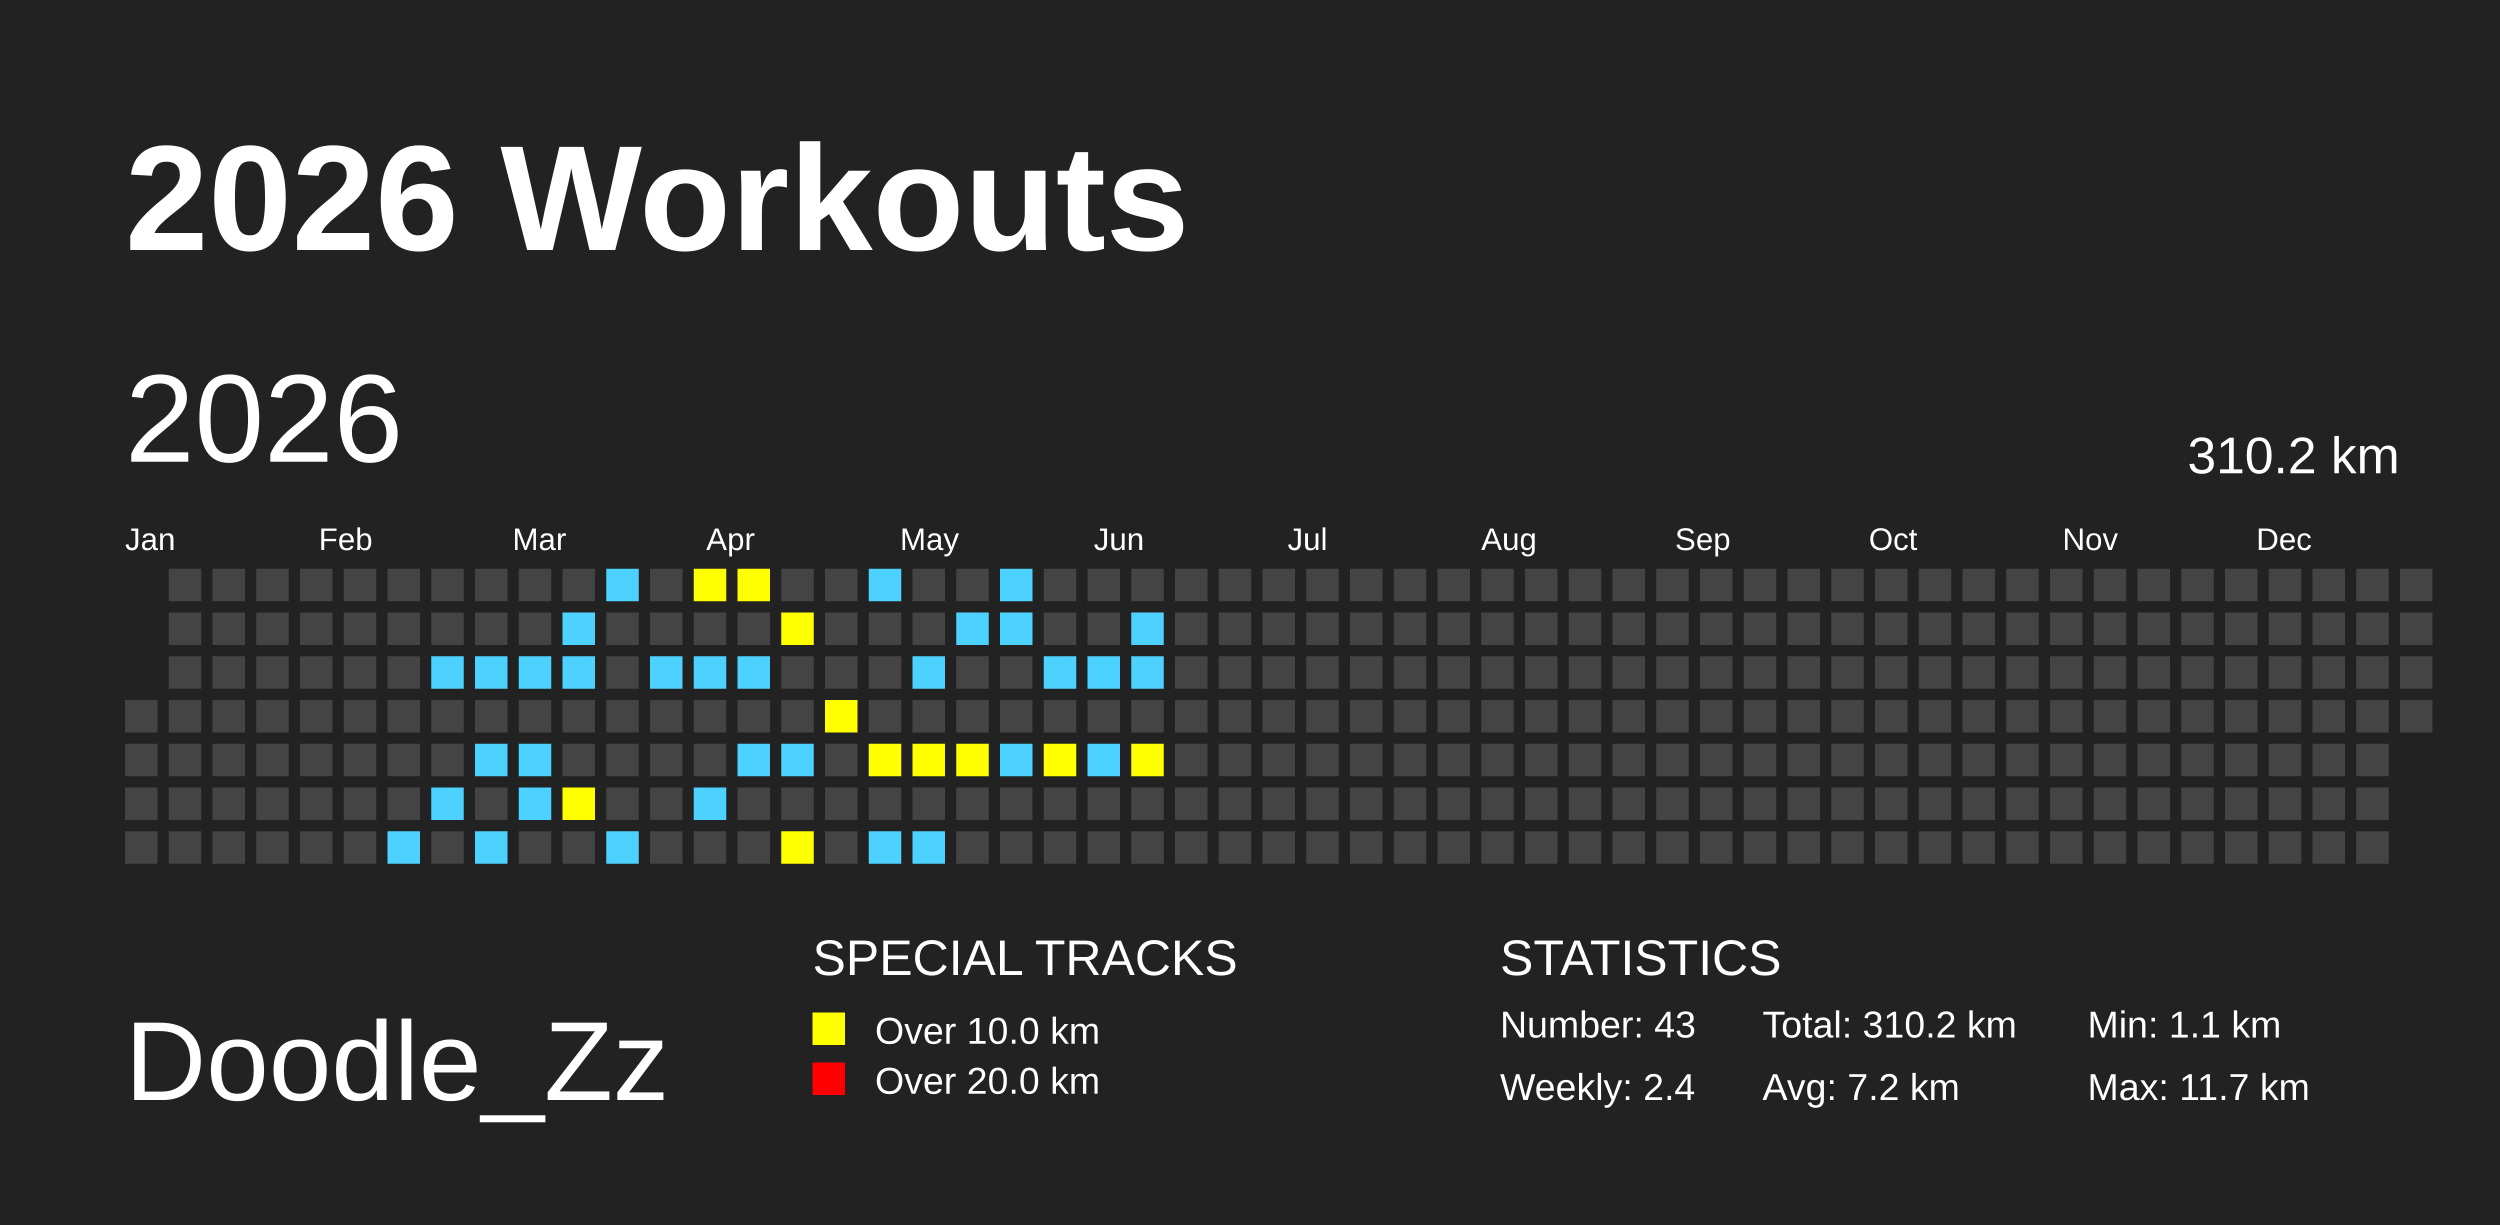
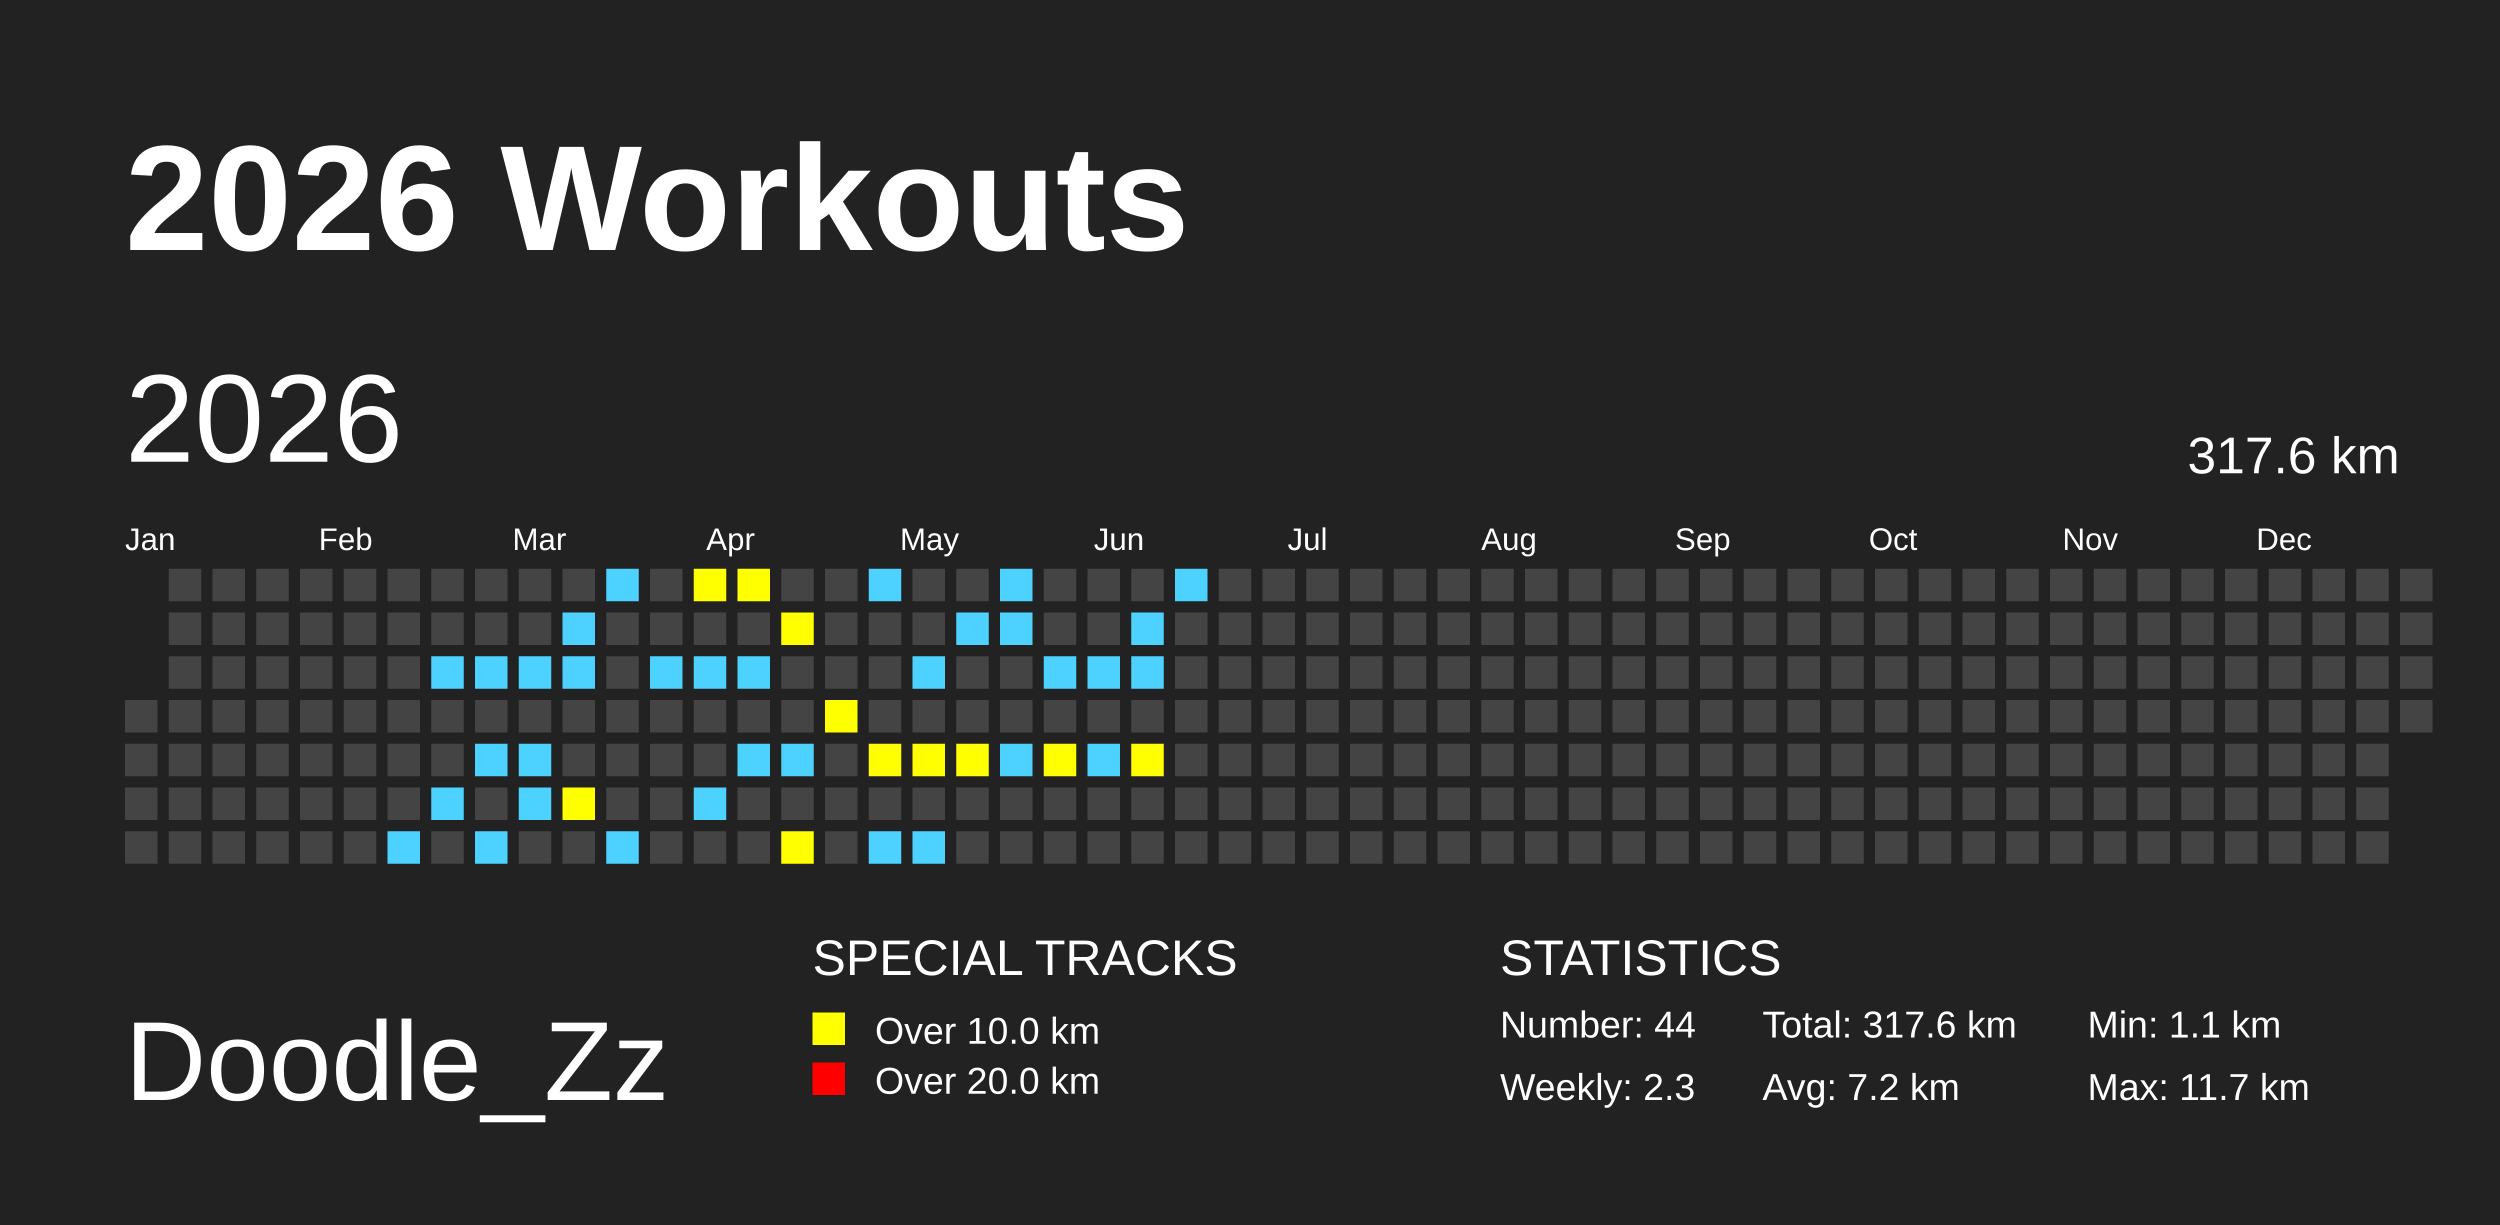
<svg xmlns="http://www.w3.org/2000/svg" baseProfile="full" height="98mm" version="1.1" viewBox="0,0,200,98" width="200mm">
  <defs />
  <rect fill="#222222" height="98" width="200" x="0" y="0" />
  <text fill="#FFFFFF" style="font-size:12px; font-family:Arial; font-weight:bold;" x="10" y="20">2026 Workouts</text>
  <text fill="#FFFFFF" style="font-size:9px; font-family:Arial" x="10" y="88">Doodle_Zz</text>
  <text fill="#FFFFFF" style="font-size:4px; font-family:Arial" x="65" y="78">SPECIAL TRACKS</text>
  <rect fill="yellow" height="2.6" width="2.6" x="65" y="81" />
  <text fill="#FFFFFF" style="font-size:3px; font-family:Arial" x="70" y="83.5">Over 10.0 km</text>
  <rect fill="red" height="2.6" width="2.6" x="65" y="85" />
  <text fill="#FFFFFF" style="font-size:3px; font-family:Arial" x="70" y="87.5">Over 20.0 km</text>
  <text fill="#FFFFFF" style="font-size:4px; font-family:Arial" x="120" y="78">STATISTICS</text>
-   <text fill="#FFFFFF" style="font-size:3px; font-family:Arial" x="120" y="83">Number: 43</text>
-   <text fill="#FFFFFF" style="font-size:3px; font-family:Arial" x="120" y="88">Weekly: 2.4</text>
-   <text fill="#FFFFFF" style="font-size:3px; font-family:Arial" x="141" y="83">Total: 310.2 km</text>
+   <text fill="#FFFFFF" style="font-size:3px; font-family:Arial" x="120" y="83">Number: 44</text>
+   <text fill="#FFFFFF" style="font-size:3px; font-family:Arial" x="120" y="88">Weekly: 2.3</text>
+   <text fill="#FFFFFF" style="font-size:3px; font-family:Arial" x="141" y="83">Total: 317.6 km</text>
  <text fill="#FFFFFF" style="font-size:3px; font-family:Arial" x="141" y="88">Avg: 7.2 km</text>
  <text fill="#FFFFFF" style="font-size:3px; font-family:Arial" x="167" y="83">Min: 1.1 km</text>
  <text fill="#FFFFFF" style="font-size:3px; font-family:Arial" x="167" y="88">Max: 11.7 km</text>
  <text dominant-baseline="hanging" fill="#FFFFFF" style="font-size:10.0px; font-family:Arial;" x="10" y="30">2026</text>
-   <text dominant-baseline="hanging" fill="#FFFFFF" style="font-size:4.125px; font-family:Arial;" x="175" y="35">310.2 km</text>
+   <text dominant-baseline="hanging" fill="#FFFFFF" style="font-size:4.125px; font-family:Arial;" x="175" y="35">317.6 km</text>
  <text fill="#FFFFFF" style="font-size:2.5px; font-family:Arial" x="10.0" y="44">Jan</text>
  <text fill="#FFFFFF" style="font-size:2.5px; font-family:Arial" x="25.5" y="44">Feb</text>
  <text fill="#FFFFFF" style="font-size:2.5px; font-family:Arial" x="41.0" y="44">Mar</text>
  <text fill="#FFFFFF" style="font-size:2.5px; font-family:Arial" x="56.5" y="44">Apr</text>
  <text fill="#FFFFFF" style="font-size:2.5px; font-family:Arial" x="72.0" y="44">May</text>
  <text fill="#FFFFFF" style="font-size:2.5px; font-family:Arial" x="87.5" y="44">Jun</text>
  <text fill="#FFFFFF" style="font-size:2.5px; font-family:Arial" x="103.0" y="44">Jul</text>
  <text fill="#FFFFFF" style="font-size:2.5px; font-family:Arial" x="118.5" y="44">Aug</text>
  <text fill="#FFFFFF" style="font-size:2.5px; font-family:Arial" x="134.0" y="44">Sep</text>
  <text fill="#FFFFFF" style="font-size:2.5px; font-family:Arial" x="149.5" y="44">Oct</text>
  <text fill="#FFFFFF" style="font-size:2.5px; font-family:Arial" x="165.0" y="44">Nov</text>
  <text fill="#FFFFFF" style="font-size:2.5px; font-family:Arial" x="180.5" y="44">Dec</text>
  <rect fill="#444444" height="2.6" width="2.6" x="10.0" y="56.0" />
  <rect fill="#444444" height="2.6" width="2.6" x="10.0" y="59.5" />
  <rect fill="#444444" height="2.6" width="2.6" x="10.0" y="63.0" />
  <rect fill="#444444" height="2.6" width="2.6" x="10.0" y="66.5" />
  <rect fill="#444444" height="2.6" width="2.6" x="13.5" y="45.5" />
  <rect fill="#444444" height="2.6" width="2.6" x="13.5" y="49.0" />
  <rect fill="#444444" height="2.6" width="2.6" x="13.5" y="52.5" />
  <rect fill="#444444" height="2.6" width="2.6" x="13.5" y="56.0" />
  <rect fill="#444444" height="2.6" width="2.6" x="13.5" y="59.5" />
  <rect fill="#444444" height="2.6" width="2.6" x="13.5" y="63.0" />
  <rect fill="#444444" height="2.6" width="2.6" x="13.5" y="66.5" />
  <rect fill="#444444" height="2.6" width="2.6" x="17.0" y="45.5" />
  <rect fill="#444444" height="2.6" width="2.6" x="17.0" y="49.0" />
  <rect fill="#444444" height="2.6" width="2.6" x="17.0" y="52.5" />
  <rect fill="#444444" height="2.6" width="2.6" x="17.0" y="56.0" />
  <rect fill="#444444" height="2.6" width="2.6" x="17.0" y="59.5" />
  <rect fill="#444444" height="2.6" width="2.6" x="17.0" y="63.0" />
  <rect fill="#444444" height="2.6" width="2.6" x="17.0" y="66.5" />
  <rect fill="#444444" height="2.6" width="2.6" x="20.5" y="45.5" />
  <rect fill="#444444" height="2.6" width="2.6" x="20.5" y="49.0" />
  <rect fill="#444444" height="2.6" width="2.6" x="20.5" y="52.5" />
  <rect fill="#444444" height="2.6" width="2.6" x="20.5" y="56.0" />
  <rect fill="#444444" height="2.6" width="2.6" x="20.5" y="59.5" />
  <rect fill="#444444" height="2.6" width="2.6" x="20.5" y="63.0" />
  <rect fill="#444444" height="2.6" width="2.6" x="20.5" y="66.5" />
  <rect fill="#444444" height="2.6" width="2.6" x="24.0" y="45.5" />
  <rect fill="#444444" height="2.6" width="2.6" x="24.0" y="49.0" />
  <rect fill="#444444" height="2.6" width="2.6" x="24.0" y="52.5" />
  <rect fill="#444444" height="2.6" width="2.6" x="24.0" y="56.0" />
  <rect fill="#444444" height="2.6" width="2.6" x="24.0" y="59.5" />
  <rect fill="#444444" height="2.6" width="2.6" x="24.0" y="63.0" />
  <rect fill="#444444" height="2.6" width="2.6" x="24.0" y="66.5" />
  <rect fill="#444444" height="2.6" width="2.6" x="27.5" y="45.5" />
  <rect fill="#444444" height="2.6" width="2.6" x="27.5" y="49.0" />
  <rect fill="#444444" height="2.6" width="2.6" x="27.5" y="52.5" />
  <rect fill="#444444" height="2.6" width="2.6" x="27.5" y="56.0" />
  <rect fill="#444444" height="2.6" width="2.6" x="27.5" y="59.5" />
  <rect fill="#444444" height="2.6" width="2.6" x="27.5" y="63.0" />
  <rect fill="#444444" height="2.6" width="2.6" x="27.5" y="66.5" />
  <rect fill="#444444" height="2.6" width="2.6" x="31.0" y="45.5" />
  <rect fill="#444444" height="2.6" width="2.6" x="31.0" y="49.0" />
  <rect fill="#444444" height="2.6" width="2.6" x="31.0" y="52.5" />
  <rect fill="#444444" height="2.6" width="2.6" x="31.0" y="56.0" />
  <rect fill="#444444" height="2.6" width="2.6" x="31.0" y="59.5" />
  <rect fill="#444444" height="2.6" width="2.6" x="31.0" y="63.0" />
  <rect fill="#4DD2FF" height="2.6" width="2.6" x="31.0" y="66.5" />
  <rect fill="#444444" height="2.6" width="2.6" x="34.5" y="45.5" />
  <rect fill="#444444" height="2.6" width="2.6" x="34.5" y="49.0" />
  <rect fill="#4DD2FF" height="2.6" width="2.6" x="34.5" y="52.5" />
  <rect fill="#444444" height="2.6" width="2.6" x="34.5" y="56.0" />
  <rect fill="#444444" height="2.6" width="2.6" x="34.5" y="59.5" />
  <rect fill="#4DD2FF" height="2.6" width="2.6" x="34.5" y="63.0" />
  <rect fill="#444444" height="2.6" width="2.6" x="34.5" y="66.5" />
  <rect fill="#444444" height="2.6" width="2.6" x="38.0" y="45.5" />
  <rect fill="#444444" height="2.6" width="2.6" x="38.0" y="49.0" />
  <rect fill="#4DD2FF" height="2.6" width="2.6" x="38.0" y="52.5" />
  <rect fill="#444444" height="2.6" width="2.6" x="38.0" y="56.0" />
  <rect fill="#4DD2FF" height="2.6" width="2.6" x="38.0" y="59.5" />
  <rect fill="#444444" height="2.6" width="2.6" x="38.0" y="63.0" />
  <rect fill="#4DD2FF" height="2.6" width="2.6" x="38.0" y="66.5" />
  <rect fill="#444444" height="2.6" width="2.6" x="41.5" y="45.5" />
  <rect fill="#444444" height="2.6" width="2.6" x="41.5" y="49.0" />
  <rect fill="#4DD2FF" height="2.6" width="2.6" x="41.5" y="52.5" />
  <rect fill="#444444" height="2.6" width="2.6" x="41.5" y="56.0" />
  <rect fill="#4DD2FF" height="2.6" width="2.6" x="41.5" y="59.5" />
  <rect fill="#4DD2FF" height="2.6" width="2.6" x="41.5" y="63.0" />
  <rect fill="#444444" height="2.6" width="2.6" x="41.5" y="66.5" />
  <rect fill="#444444" height="2.6" width="2.6" x="45.0" y="45.5" />
  <rect fill="#4DD2FF" height="2.6" width="2.6" x="45.0" y="49.0" />
  <rect fill="#4DD2FF" height="2.6" width="2.6" x="45.0" y="52.5" />
  <rect fill="#444444" height="2.6" width="2.6" x="45.0" y="56.0" />
  <rect fill="#444444" height="2.6" width="2.6" x="45.0" y="59.5" />
  <rect fill="yellow" height="2.6" width="2.6" x="45.0" y="63.0" />
  <rect fill="#444444" height="2.6" width="2.6" x="45.0" y="66.5" />
  <rect fill="#4DD2FF" height="2.6" width="2.6" x="48.5" y="45.5" />
  <rect fill="#444444" height="2.6" width="2.6" x="48.5" y="49.0" />
  <rect fill="#444444" height="2.6" width="2.6" x="48.5" y="52.5" />
  <rect fill="#444444" height="2.6" width="2.6" x="48.5" y="56.0" />
  <rect fill="#444444" height="2.6" width="2.6" x="48.5" y="59.5" />
  <rect fill="#444444" height="2.6" width="2.6" x="48.5" y="63.0" />
  <rect fill="#4DD2FF" height="2.6" width="2.6" x="48.5" y="66.5" />
  <rect fill="#444444" height="2.6" width="2.6" x="52.0" y="45.5" />
  <rect fill="#444444" height="2.6" width="2.6" x="52.0" y="49.0" />
  <rect fill="#4DD2FF" height="2.6" width="2.6" x="52.0" y="52.5" />
  <rect fill="#444444" height="2.6" width="2.6" x="52.0" y="56.0" />
  <rect fill="#444444" height="2.6" width="2.6" x="52.0" y="59.5" />
  <rect fill="#444444" height="2.6" width="2.6" x="52.0" y="63.0" />
  <rect fill="#444444" height="2.6" width="2.6" x="52.0" y="66.5" />
  <rect fill="yellow" height="2.6" width="2.6" x="55.5" y="45.5" />
  <rect fill="#444444" height="2.6" width="2.6" x="55.5" y="49.0" />
  <rect fill="#4DD2FF" height="2.6" width="2.6" x="55.5" y="52.5" />
  <rect fill="#444444" height="2.6" width="2.6" x="55.5" y="56.0" />
  <rect fill="#444444" height="2.6" width="2.6" x="55.5" y="59.5" />
  <rect fill="#4DD2FF" height="2.6" width="2.6" x="55.5" y="63.0" />
  <rect fill="#444444" height="2.6" width="2.6" x="55.5" y="66.5" />
  <rect fill="yellow" height="2.6" width="2.6" x="59.0" y="45.5" />
  <rect fill="#444444" height="2.6" width="2.6" x="59.0" y="49.0" />
  <rect fill="#4DD2FF" height="2.6" width="2.6" x="59.0" y="52.5" />
  <rect fill="#444444" height="2.6" width="2.6" x="59.0" y="56.0" />
  <rect fill="#4DD2FF" height="2.6" width="2.6" x="59.0" y="59.5" />
  <rect fill="#444444" height="2.6" width="2.6" x="59.0" y="63.0" />
  <rect fill="#444444" height="2.6" width="2.6" x="59.0" y="66.5" />
  <rect fill="#444444" height="2.6" width="2.6" x="62.5" y="45.5" />
  <rect fill="yellow" height="2.6" width="2.6" x="62.5" y="49.0" />
  <rect fill="#444444" height="2.6" width="2.6" x="62.5" y="52.5" />
  <rect fill="#444444" height="2.6" width="2.6" x="62.5" y="56.0" />
  <rect fill="#4DD2FF" height="2.6" width="2.6" x="62.5" y="59.5" />
  <rect fill="#444444" height="2.6" width="2.6" x="62.5" y="63.0" />
  <rect fill="yellow" height="2.6" width="2.6" x="62.5" y="66.5" />
  <rect fill="#444444" height="2.6" width="2.6" x="66.0" y="45.5" />
  <rect fill="#444444" height="2.6" width="2.6" x="66.0" y="49.0" />
  <rect fill="#444444" height="2.6" width="2.6" x="66.0" y="52.5" />
  <rect fill="yellow" height="2.6" width="2.6" x="66.0" y="56.0" />
  <rect fill="#444444" height="2.6" width="2.6" x="66.0" y="59.5" />
  <rect fill="#444444" height="2.6" width="2.6" x="66.0" y="63.0" />
  <rect fill="#444444" height="2.6" width="2.6" x="66.0" y="66.5" />
  <rect fill="#4DD2FF" height="2.6" width="2.6" x="69.5" y="45.5" />
  <rect fill="#444444" height="2.6" width="2.6" x="69.5" y="49.0" />
  <rect fill="#444444" height="2.6" width="2.6" x="69.5" y="52.5" />
  <rect fill="#444444" height="2.6" width="2.6" x="69.5" y="56.0" />
  <rect fill="yellow" height="2.6" width="2.6" x="69.5" y="59.5" />
  <rect fill="#444444" height="2.6" width="2.6" x="69.5" y="63.0" />
  <rect fill="#4DD2FF" height="2.6" width="2.6" x="69.5" y="66.5" />
  <rect fill="#444444" height="2.6" width="2.6" x="73.0" y="45.5" />
  <rect fill="#444444" height="2.6" width="2.6" x="73.0" y="49.0" />
  <rect fill="#4DD2FF" height="2.6" width="2.6" x="73.0" y="52.5" />
  <rect fill="#444444" height="2.6" width="2.6" x="73.0" y="56.0" />
  <rect fill="yellow" height="2.6" width="2.6" x="73.0" y="59.5" />
  <rect fill="#444444" height="2.6" width="2.6" x="73.0" y="63.0" />
  <rect fill="#4DD2FF" height="2.6" width="2.6" x="73.0" y="66.5" />
  <rect fill="#444444" height="2.6" width="2.6" x="76.5" y="45.5" />
  <rect fill="#4DD2FF" height="2.6" width="2.6" x="76.5" y="49.0" />
  <rect fill="#444444" height="2.6" width="2.6" x="76.5" y="52.5" />
  <rect fill="#444444" height="2.6" width="2.6" x="76.5" y="56.0" />
  <rect fill="yellow" height="2.6" width="2.6" x="76.5" y="59.5" />
  <rect fill="#444444" height="2.6" width="2.6" x="76.5" y="63.0" />
  <rect fill="#444444" height="2.6" width="2.6" x="76.5" y="66.5" />
  <rect fill="#4DD2FF" height="2.6" width="2.6" x="80.0" y="45.5" />
  <rect fill="#4DD2FF" height="2.6" width="2.6" x="80.0" y="49.0" />
  <rect fill="#444444" height="2.6" width="2.6" x="80.0" y="52.5" />
  <rect fill="#444444" height="2.6" width="2.6" x="80.0" y="56.0" />
  <rect fill="#4DD2FF" height="2.6" width="2.6" x="80.0" y="59.5" />
  <rect fill="#444444" height="2.6" width="2.6" x="80.0" y="63.0" />
  <rect fill="#444444" height="2.6" width="2.6" x="80.0" y="66.5" />
  <rect fill="#444444" height="2.6" width="2.6" x="83.5" y="45.5" />
  <rect fill="#444444" height="2.6" width="2.6" x="83.5" y="49.0" />
  <rect fill="#4DD2FF" height="2.6" width="2.6" x="83.5" y="52.5" />
  <rect fill="#444444" height="2.6" width="2.6" x="83.5" y="56.0" />
  <rect fill="yellow" height="2.6" width="2.6" x="83.5" y="59.5" />
  <rect fill="#444444" height="2.6" width="2.6" x="83.5" y="63.0" />
  <rect fill="#444444" height="2.6" width="2.6" x="83.5" y="66.5" />
  <rect fill="#444444" height="2.6" width="2.6" x="87.0" y="45.5" />
  <rect fill="#444444" height="2.6" width="2.6" x="87.0" y="49.0" />
  <rect fill="#4DD2FF" height="2.6" width="2.6" x="87.0" y="52.5" />
  <rect fill="#444444" height="2.6" width="2.6" x="87.0" y="56.0" />
  <rect fill="#4DD2FF" height="2.6" width="2.6" x="87.0" y="59.5" />
  <rect fill="#444444" height="2.6" width="2.6" x="87.0" y="63.0" />
  <rect fill="#444444" height="2.6" width="2.6" x="87.0" y="66.5" />
  <rect fill="#444444" height="2.6" width="2.6" x="90.5" y="45.5" />
  <rect fill="#4DD2FF" height="2.6" width="2.6" x="90.5" y="49.0" />
  <rect fill="#4DD2FF" height="2.6" width="2.6" x="90.5" y="52.5" />
  <rect fill="#444444" height="2.6" width="2.6" x="90.5" y="56.0" />
  <rect fill="yellow" height="2.6" width="2.6" x="90.5" y="59.5" />
  <rect fill="#444444" height="2.6" width="2.6" x="90.5" y="63.0" />
  <rect fill="#444444" height="2.6" width="2.6" x="90.5" y="66.5" />
-   <rect fill="#444444" height="2.6" width="2.6" x="94.0" y="45.5" />
+   <rect fill="#4DD2FF" height="2.6" width="2.6" x="94.0" y="45.5" />
  <rect fill="#444444" height="2.6" width="2.6" x="94.0" y="49.0" />
  <rect fill="#444444" height="2.6" width="2.6" x="94.0" y="52.5" />
  <rect fill="#444444" height="2.6" width="2.6" x="94.0" y="56.0" />
  <rect fill="#444444" height="2.6" width="2.6" x="94.0" y="59.5" />
  <rect fill="#444444" height="2.6" width="2.6" x="94.0" y="63.0" />
  <rect fill="#444444" height="2.6" width="2.6" x="94.0" y="66.5" />
  <rect fill="#444444" height="2.6" width="2.6" x="97.5" y="45.5" />
  <rect fill="#444444" height="2.6" width="2.6" x="97.5" y="49.0" />
  <rect fill="#444444" height="2.6" width="2.6" x="97.5" y="52.5" />
  <rect fill="#444444" height="2.6" width="2.6" x="97.5" y="56.0" />
  <rect fill="#444444" height="2.6" width="2.6" x="97.5" y="59.5" />
  <rect fill="#444444" height="2.6" width="2.6" x="97.5" y="63.0" />
  <rect fill="#444444" height="2.6" width="2.6" x="97.5" y="66.5" />
  <rect fill="#444444" height="2.6" width="2.6" x="101.0" y="45.5" />
  <rect fill="#444444" height="2.6" width="2.6" x="101.0" y="49.0" />
  <rect fill="#444444" height="2.6" width="2.6" x="101.0" y="52.5" />
  <rect fill="#444444" height="2.6" width="2.6" x="101.0" y="56.0" />
  <rect fill="#444444" height="2.6" width="2.6" x="101.0" y="59.5" />
  <rect fill="#444444" height="2.6" width="2.6" x="101.0" y="63.0" />
  <rect fill="#444444" height="2.6" width="2.6" x="101.0" y="66.5" />
  <rect fill="#444444" height="2.6" width="2.6" x="104.5" y="45.5" />
  <rect fill="#444444" height="2.6" width="2.6" x="104.5" y="49.0" />
  <rect fill="#444444" height="2.6" width="2.6" x="104.5" y="52.5" />
  <rect fill="#444444" height="2.6" width="2.6" x="104.5" y="56.0" />
  <rect fill="#444444" height="2.6" width="2.6" x="104.5" y="59.5" />
  <rect fill="#444444" height="2.6" width="2.6" x="104.5" y="63.0" />
  <rect fill="#444444" height="2.6" width="2.6" x="104.5" y="66.5" />
  <rect fill="#444444" height="2.6" width="2.6" x="108.0" y="45.5" />
  <rect fill="#444444" height="2.6" width="2.6" x="108.0" y="49.0" />
  <rect fill="#444444" height="2.6" width="2.6" x="108.0" y="52.5" />
  <rect fill="#444444" height="2.6" width="2.6" x="108.0" y="56.0" />
  <rect fill="#444444" height="2.6" width="2.6" x="108.0" y="59.5" />
  <rect fill="#444444" height="2.6" width="2.6" x="108.0" y="63.0" />
  <rect fill="#444444" height="2.6" width="2.6" x="108.0" y="66.5" />
  <rect fill="#444444" height="2.6" width="2.6" x="111.5" y="45.5" />
  <rect fill="#444444" height="2.6" width="2.6" x="111.5" y="49.0" />
  <rect fill="#444444" height="2.6" width="2.6" x="111.5" y="52.5" />
  <rect fill="#444444" height="2.6" width="2.6" x="111.5" y="56.0" />
  <rect fill="#444444" height="2.6" width="2.6" x="111.5" y="59.5" />
  <rect fill="#444444" height="2.6" width="2.6" x="111.5" y="63.0" />
  <rect fill="#444444" height="2.6" width="2.6" x="111.5" y="66.5" />
  <rect fill="#444444" height="2.6" width="2.6" x="115.0" y="45.5" />
  <rect fill="#444444" height="2.6" width="2.6" x="115.0" y="49.0" />
  <rect fill="#444444" height="2.6" width="2.6" x="115.0" y="52.5" />
  <rect fill="#444444" height="2.6" width="2.6" x="115.0" y="56.0" />
  <rect fill="#444444" height="2.6" width="2.6" x="115.0" y="59.5" />
  <rect fill="#444444" height="2.6" width="2.6" x="115.0" y="63.0" />
  <rect fill="#444444" height="2.6" width="2.6" x="115.0" y="66.5" />
  <rect fill="#444444" height="2.6" width="2.6" x="118.5" y="45.5" />
  <rect fill="#444444" height="2.6" width="2.6" x="118.5" y="49.0" />
  <rect fill="#444444" height="2.6" width="2.6" x="118.5" y="52.5" />
  <rect fill="#444444" height="2.6" width="2.6" x="118.5" y="56.0" />
  <rect fill="#444444" height="2.6" width="2.6" x="118.5" y="59.5" />
  <rect fill="#444444" height="2.6" width="2.6" x="118.5" y="63.0" />
  <rect fill="#444444" height="2.6" width="2.6" x="118.5" y="66.5" />
  <rect fill="#444444" height="2.6" width="2.6" x="122.0" y="45.5" />
  <rect fill="#444444" height="2.6" width="2.6" x="122.0" y="49.0" />
  <rect fill="#444444" height="2.6" width="2.6" x="122.0" y="52.5" />
  <rect fill="#444444" height="2.6" width="2.6" x="122.0" y="56.0" />
  <rect fill="#444444" height="2.6" width="2.6" x="122.0" y="59.5" />
  <rect fill="#444444" height="2.6" width="2.6" x="122.0" y="63.0" />
  <rect fill="#444444" height="2.6" width="2.6" x="122.0" y="66.5" />
  <rect fill="#444444" height="2.6" width="2.6" x="125.5" y="45.5" />
  <rect fill="#444444" height="2.6" width="2.6" x="125.5" y="49.0" />
  <rect fill="#444444" height="2.6" width="2.6" x="125.5" y="52.5" />
  <rect fill="#444444" height="2.6" width="2.6" x="125.5" y="56.0" />
  <rect fill="#444444" height="2.6" width="2.6" x="125.5" y="59.5" />
  <rect fill="#444444" height="2.6" width="2.6" x="125.5" y="63.0" />
  <rect fill="#444444" height="2.6" width="2.6" x="125.5" y="66.5" />
  <rect fill="#444444" height="2.6" width="2.6" x="129.0" y="45.5" />
  <rect fill="#444444" height="2.6" width="2.6" x="129.0" y="49.0" />
  <rect fill="#444444" height="2.6" width="2.6" x="129.0" y="52.5" />
  <rect fill="#444444" height="2.6" width="2.6" x="129.0" y="56.0" />
  <rect fill="#444444" height="2.6" width="2.6" x="129.0" y="59.5" />
  <rect fill="#444444" height="2.6" width="2.6" x="129.0" y="63.0" />
  <rect fill="#444444" height="2.6" width="2.6" x="129.0" y="66.5" />
  <rect fill="#444444" height="2.6" width="2.6" x="132.5" y="45.5" />
  <rect fill="#444444" height="2.6" width="2.6" x="132.5" y="49.0" />
  <rect fill="#444444" height="2.6" width="2.6" x="132.5" y="52.5" />
  <rect fill="#444444" height="2.6" width="2.6" x="132.5" y="56.0" />
  <rect fill="#444444" height="2.6" width="2.6" x="132.5" y="59.5" />
  <rect fill="#444444" height="2.6" width="2.6" x="132.5" y="63.0" />
  <rect fill="#444444" height="2.6" width="2.6" x="132.5" y="66.5" />
  <rect fill="#444444" height="2.6" width="2.6" x="136.0" y="45.5" />
  <rect fill="#444444" height="2.6" width="2.6" x="136.0" y="49.0" />
  <rect fill="#444444" height="2.6" width="2.6" x="136.0" y="52.5" />
  <rect fill="#444444" height="2.6" width="2.6" x="136.0" y="56.0" />
  <rect fill="#444444" height="2.6" width="2.6" x="136.0" y="59.5" />
  <rect fill="#444444" height="2.6" width="2.6" x="136.0" y="63.0" />
  <rect fill="#444444" height="2.6" width="2.6" x="136.0" y="66.5" />
  <rect fill="#444444" height="2.6" width="2.6" x="139.5" y="45.5" />
  <rect fill="#444444" height="2.6" width="2.6" x="139.5" y="49.0" />
  <rect fill="#444444" height="2.6" width="2.6" x="139.5" y="52.5" />
  <rect fill="#444444" height="2.6" width="2.6" x="139.5" y="56.0" />
  <rect fill="#444444" height="2.6" width="2.6" x="139.5" y="59.5" />
  <rect fill="#444444" height="2.6" width="2.6" x="139.5" y="63.0" />
  <rect fill="#444444" height="2.6" width="2.6" x="139.5" y="66.5" />
  <rect fill="#444444" height="2.6" width="2.6" x="143.0" y="45.5" />
  <rect fill="#444444" height="2.6" width="2.6" x="143.0" y="49.0" />
  <rect fill="#444444" height="2.6" width="2.6" x="143.0" y="52.5" />
  <rect fill="#444444" height="2.6" width="2.6" x="143.0" y="56.0" />
  <rect fill="#444444" height="2.6" width="2.6" x="143.0" y="59.5" />
  <rect fill="#444444" height="2.6" width="2.6" x="143.0" y="63.0" />
  <rect fill="#444444" height="2.6" width="2.6" x="143.0" y="66.5" />
  <rect fill="#444444" height="2.6" width="2.6" x="146.5" y="45.5" />
  <rect fill="#444444" height="2.6" width="2.6" x="146.5" y="49.0" />
  <rect fill="#444444" height="2.6" width="2.6" x="146.5" y="52.5" />
  <rect fill="#444444" height="2.6" width="2.6" x="146.5" y="56.0" />
  <rect fill="#444444" height="2.6" width="2.6" x="146.5" y="59.5" />
  <rect fill="#444444" height="2.6" width="2.6" x="146.5" y="63.0" />
  <rect fill="#444444" height="2.6" width="2.6" x="146.5" y="66.5" />
  <rect fill="#444444" height="2.6" width="2.6" x="150.0" y="45.5" />
  <rect fill="#444444" height="2.6" width="2.6" x="150.0" y="49.0" />
  <rect fill="#444444" height="2.6" width="2.6" x="150.0" y="52.5" />
  <rect fill="#444444" height="2.6" width="2.6" x="150.0" y="56.0" />
  <rect fill="#444444" height="2.6" width="2.6" x="150.0" y="59.5" />
  <rect fill="#444444" height="2.6" width="2.6" x="150.0" y="63.0" />
  <rect fill="#444444" height="2.6" width="2.6" x="150.0" y="66.5" />
  <rect fill="#444444" height="2.6" width="2.6" x="153.5" y="45.5" />
  <rect fill="#444444" height="2.6" width="2.6" x="153.5" y="49.0" />
  <rect fill="#444444" height="2.6" width="2.6" x="153.5" y="52.5" />
  <rect fill="#444444" height="2.6" width="2.6" x="153.5" y="56.0" />
  <rect fill="#444444" height="2.6" width="2.6" x="153.5" y="59.5" />
  <rect fill="#444444" height="2.6" width="2.6" x="153.5" y="63.0" />
  <rect fill="#444444" height="2.6" width="2.6" x="153.5" y="66.5" />
  <rect fill="#444444" height="2.6" width="2.6" x="157.0" y="45.5" />
  <rect fill="#444444" height="2.6" width="2.6" x="157.0" y="49.0" />
  <rect fill="#444444" height="2.6" width="2.6" x="157.0" y="52.5" />
  <rect fill="#444444" height="2.6" width="2.6" x="157.0" y="56.0" />
  <rect fill="#444444" height="2.6" width="2.6" x="157.0" y="59.5" />
  <rect fill="#444444" height="2.6" width="2.6" x="157.0" y="63.0" />
  <rect fill="#444444" height="2.6" width="2.6" x="157.0" y="66.5" />
  <rect fill="#444444" height="2.6" width="2.6" x="160.5" y="45.5" />
  <rect fill="#444444" height="2.6" width="2.6" x="160.5" y="49.0" />
  <rect fill="#444444" height="2.6" width="2.6" x="160.5" y="52.5" />
  <rect fill="#444444" height="2.6" width="2.6" x="160.5" y="56.0" />
  <rect fill="#444444" height="2.6" width="2.6" x="160.5" y="59.5" />
  <rect fill="#444444" height="2.6" width="2.6" x="160.5" y="63.0" />
  <rect fill="#444444" height="2.6" width="2.6" x="160.5" y="66.5" />
  <rect fill="#444444" height="2.6" width="2.6" x="164.0" y="45.5" />
  <rect fill="#444444" height="2.6" width="2.6" x="164.0" y="49.0" />
  <rect fill="#444444" height="2.6" width="2.6" x="164.0" y="52.5" />
  <rect fill="#444444" height="2.6" width="2.6" x="164.0" y="56.0" />
  <rect fill="#444444" height="2.6" width="2.6" x="164.0" y="59.5" />
  <rect fill="#444444" height="2.6" width="2.6" x="164.0" y="63.0" />
  <rect fill="#444444" height="2.6" width="2.6" x="164.0" y="66.5" />
  <rect fill="#444444" height="2.6" width="2.6" x="167.5" y="45.5" />
  <rect fill="#444444" height="2.6" width="2.6" x="167.5" y="49.0" />
  <rect fill="#444444" height="2.6" width="2.6" x="167.5" y="52.5" />
  <rect fill="#444444" height="2.6" width="2.6" x="167.5" y="56.0" />
  <rect fill="#444444" height="2.6" width="2.6" x="167.5" y="59.5" />
  <rect fill="#444444" height="2.6" width="2.6" x="167.5" y="63.0" />
  <rect fill="#444444" height="2.6" width="2.6" x="167.5" y="66.5" />
  <rect fill="#444444" height="2.6" width="2.6" x="171.0" y="45.5" />
  <rect fill="#444444" height="2.6" width="2.6" x="171.0" y="49.0" />
  <rect fill="#444444" height="2.6" width="2.6" x="171.0" y="52.5" />
  <rect fill="#444444" height="2.6" width="2.6" x="171.0" y="56.0" />
  <rect fill="#444444" height="2.6" width="2.6" x="171.0" y="59.5" />
  <rect fill="#444444" height="2.6" width="2.6" x="171.0" y="63.0" />
  <rect fill="#444444" height="2.6" width="2.6" x="171.0" y="66.5" />
  <rect fill="#444444" height="2.6" width="2.6" x="174.5" y="45.5" />
  <rect fill="#444444" height="2.6" width="2.6" x="174.5" y="49.0" />
  <rect fill="#444444" height="2.6" width="2.6" x="174.5" y="52.5" />
  <rect fill="#444444" height="2.6" width="2.6" x="174.5" y="56.0" />
  <rect fill="#444444" height="2.6" width="2.6" x="174.5" y="59.5" />
  <rect fill="#444444" height="2.6" width="2.6" x="174.5" y="63.0" />
  <rect fill="#444444" height="2.6" width="2.6" x="174.5" y="66.5" />
  <rect fill="#444444" height="2.6" width="2.6" x="178.0" y="45.5" />
  <rect fill="#444444" height="2.6" width="2.6" x="178.0" y="49.0" />
  <rect fill="#444444" height="2.6" width="2.6" x="178.0" y="52.5" />
  <rect fill="#444444" height="2.6" width="2.6" x="178.0" y="56.0" />
  <rect fill="#444444" height="2.6" width="2.6" x="178.0" y="59.5" />
  <rect fill="#444444" height="2.6" width="2.6" x="178.0" y="63.0" />
  <rect fill="#444444" height="2.6" width="2.6" x="178.0" y="66.5" />
  <rect fill="#444444" height="2.6" width="2.6" x="181.5" y="45.5" />
  <rect fill="#444444" height="2.6" width="2.6" x="181.5" y="49.0" />
  <rect fill="#444444" height="2.6" width="2.6" x="181.5" y="52.5" />
  <rect fill="#444444" height="2.6" width="2.6" x="181.5" y="56.0" />
  <rect fill="#444444" height="2.6" width="2.6" x="181.5" y="59.5" />
  <rect fill="#444444" height="2.6" width="2.6" x="181.5" y="63.0" />
  <rect fill="#444444" height="2.6" width="2.6" x="181.5" y="66.5" />
  <rect fill="#444444" height="2.6" width="2.6" x="185.0" y="45.5" />
  <rect fill="#444444" height="2.6" width="2.6" x="185.0" y="49.0" />
  <rect fill="#444444" height="2.6" width="2.6" x="185.0" y="52.5" />
  <rect fill="#444444" height="2.6" width="2.6" x="185.0" y="56.0" />
  <rect fill="#444444" height="2.6" width="2.6" x="185.0" y="59.5" />
  <rect fill="#444444" height="2.6" width="2.6" x="185.0" y="63.0" />
  <rect fill="#444444" height="2.6" width="2.6" x="185.0" y="66.5" />
  <rect fill="#444444" height="2.6" width="2.6" x="188.5" y="45.5" />
  <rect fill="#444444" height="2.6" width="2.6" x="188.5" y="49.0" />
  <rect fill="#444444" height="2.6" width="2.6" x="188.5" y="52.5" />
  <rect fill="#444444" height="2.6" width="2.6" x="188.5" y="56.0" />
  <rect fill="#444444" height="2.6" width="2.6" x="188.5" y="59.5" />
  <rect fill="#444444" height="2.6" width="2.6" x="188.5" y="63.0" />
  <rect fill="#444444" height="2.6" width="2.6" x="188.5" y="66.5" />
  <rect fill="#444444" height="2.6" width="2.6" x="192.0" y="45.5" />
  <rect fill="#444444" height="2.6" width="2.6" x="192.0" y="49.0" />
  <rect fill="#444444" height="2.6" width="2.6" x="192.0" y="52.5" />
  <rect fill="#444444" height="2.6" width="2.6" x="192.0" y="56.0" />
</svg>
